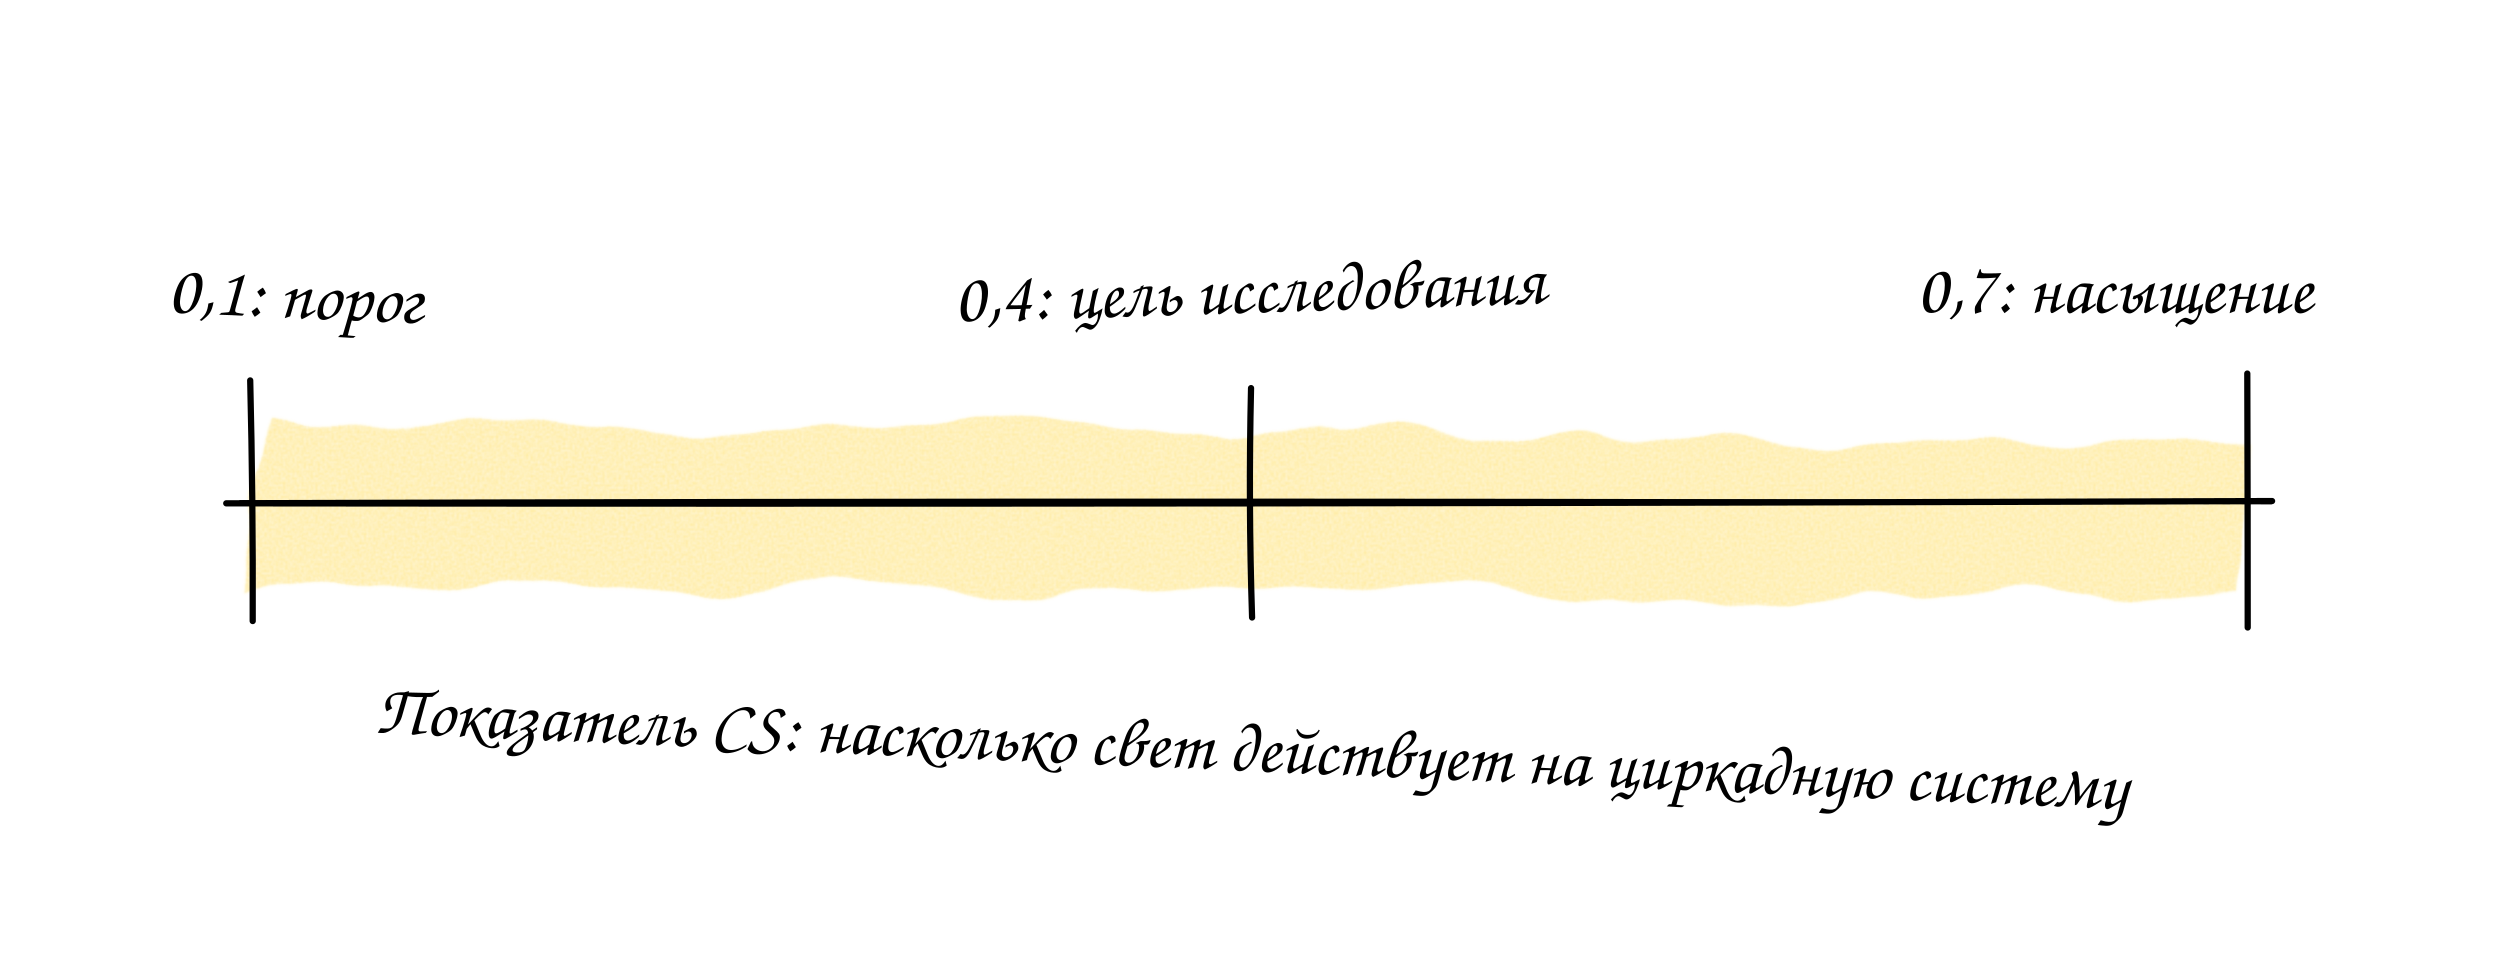
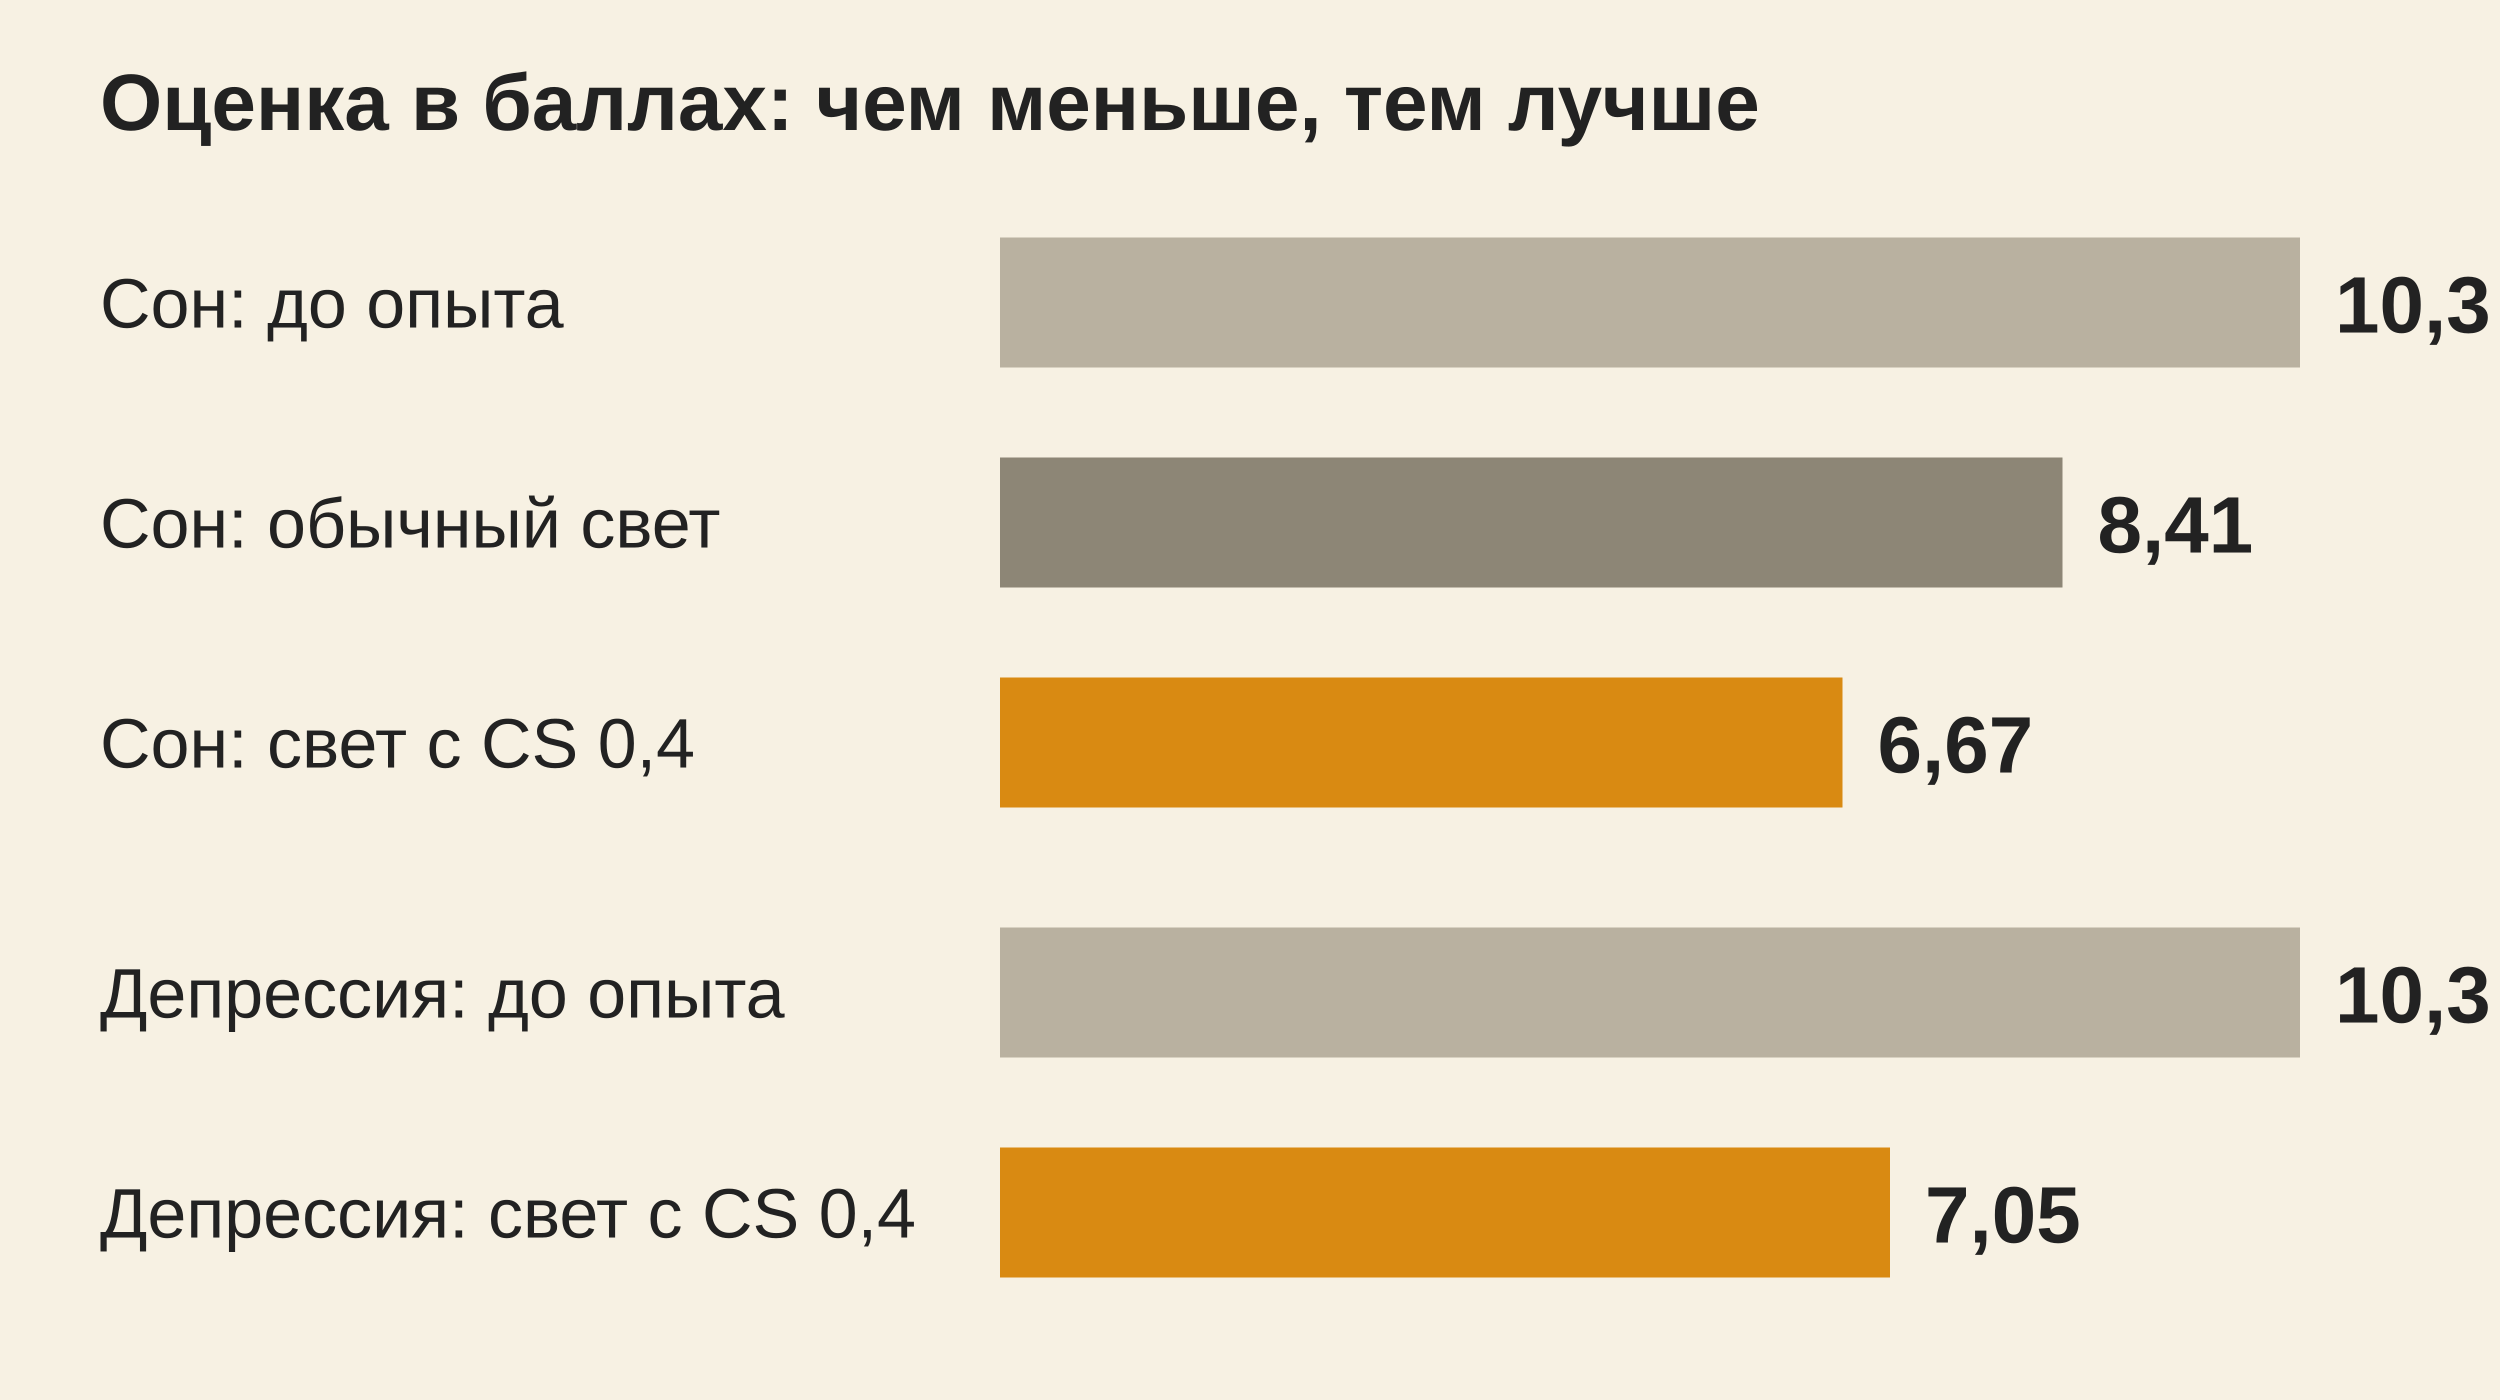
- <svg xmlns="http://www.w3.org/2000/svg" viewBox="0 0 1200 460" class="sketch" role="img">
-   <defs>
-     <filter id="sk-cs-w" x="-10%" y="-10%" width="120%" height="120%">
-       <feTurbulence type="fractalNoise" baseFrequency="0.011" numOctaves="3" seed="784" result="n" />
-       <feDisplacementMap in="SourceGraphic" in2="n" scale="26" xChannelSelector="R" yChannelSelector="G" result="d" />
-       <feTurbulence type="fractalNoise" baseFrequency="0.9" numOctaves="1" seed="7" result="g" />
-       <feColorMatrix in="g" type="matrix" values="0 0 0 0 0  0 0 0 0 0  0 0 0 0 0  0 0 0 -1.1 1.25" result="ga" />
-       <feComposite in="d" in2="ga" operator="in" result="t" />
-       <feGaussianBlur in="t" stdDeviation="0.7" />
-     </filter>
-   </defs>
-   <g class="wash">
-     <path d="M123.0,203.9 L1077.8,210.0 L1075.2,287.7 L124.3,280.5 Z" fill="#ffd84d" fill-opacity="0.55" filter="url(#sk-cs-w)" />
-   </g>
-   <g fill="none" stroke="currentColor" stroke-linecap="round" stroke-linejoin="round">
-     <path d="M108.6,241.6 Q599.6,242.2 1090.6,240.5" stroke-width="3.0" />
-     <path d="M115.4,240.9 Q602.8,239.3 1090.2,241.2" stroke-width="1.7" />
-     <path d="M120.1,182.6 Q121.5,240.4 121.3,298.1" stroke-width="3.0" />
-     <path d="M600.5,186.3 Q599.2,241.4 601.0,296.4" stroke-width="3.0" />
-     <path d="M1078.7,179.3 Q1078.9,240.2 1078.9,301.2" stroke-width="3.0" />
-   </g>
-   <g font-family="Caveat, 'Marck Script', cursive" font-weight="600">
-     <text x="80.0" y="150" font-size="34" text-anchor="start" fill="currentColor" transform="rotate(2.4 80.0 150)">0,1: порог</text>
-     <text x="600" y="150" font-size="34" text-anchor="middle" fill="currentColor" transform="rotate(-1.8 600 150)">0,4: цель исследования</text>
-     <text x="1110.0" y="150" font-size="34" text-anchor="end" fill="currentColor" transform="rotate(0.0 1110.0 150)">0,7: насыщение</text>
-     <text x="600" y="370" font-size="34" text-anchor="middle" fill="currentColor" transform="rotate(2.5 600 370)">Показатель CS: насколько свет действует на циркадную систему</text>
+ <svg xmlns="http://www.w3.org/2000/svg" viewBox="0 0 1000 560" role="img">
+   <rect width="1000" height="560" fill="#f7f1e3" />
+   <g font-family="Arial, sans-serif" fill="#222">
+     <text x="40" y="52" font-size="32" font-weight="700">Оценка в баллах: чем меньше, тем лучше</text>
+     <text x="40" y="131" font-size="28">Сон: до опыта</text>
+     <rect x="400" y="95" width="520" height="52" fill="#b9b1a0" />
+     <text x="934" y="133" font-size="32" font-weight="700">10,3</text>
+     <text x="40" y="219" font-size="28">Сон: обычный свет</text>
+     <rect x="400" y="183" width="425" height="52" fill="#8d8676" />
+     <text x="839" y="221" font-size="32" font-weight="700">8,41</text>
+     <text x="40" y="307" font-size="28">Сон: свет с CS 0,4</text>
+     <rect x="400" y="271" width="337" height="52" fill="#d98a12" />
+     <text x="751" y="309" font-size="32" font-weight="700">6,67</text>
+     <text x="40" y="407" font-size="28">Депрессия: до опыта</text>
+     <rect x="400" y="371" width="520" height="52" fill="#b9b1a0" />
+     <text x="934" y="409" font-size="32" font-weight="700">10,3</text>
+     <text x="40" y="495" font-size="28">Депрессия: свет с CS 0,4</text>
+     <rect x="400" y="459" width="356" height="52" fill="#d98a12" />
+     <text x="770" y="497" font-size="32" font-weight="700">7,05</text>
  </g>
</svg>
